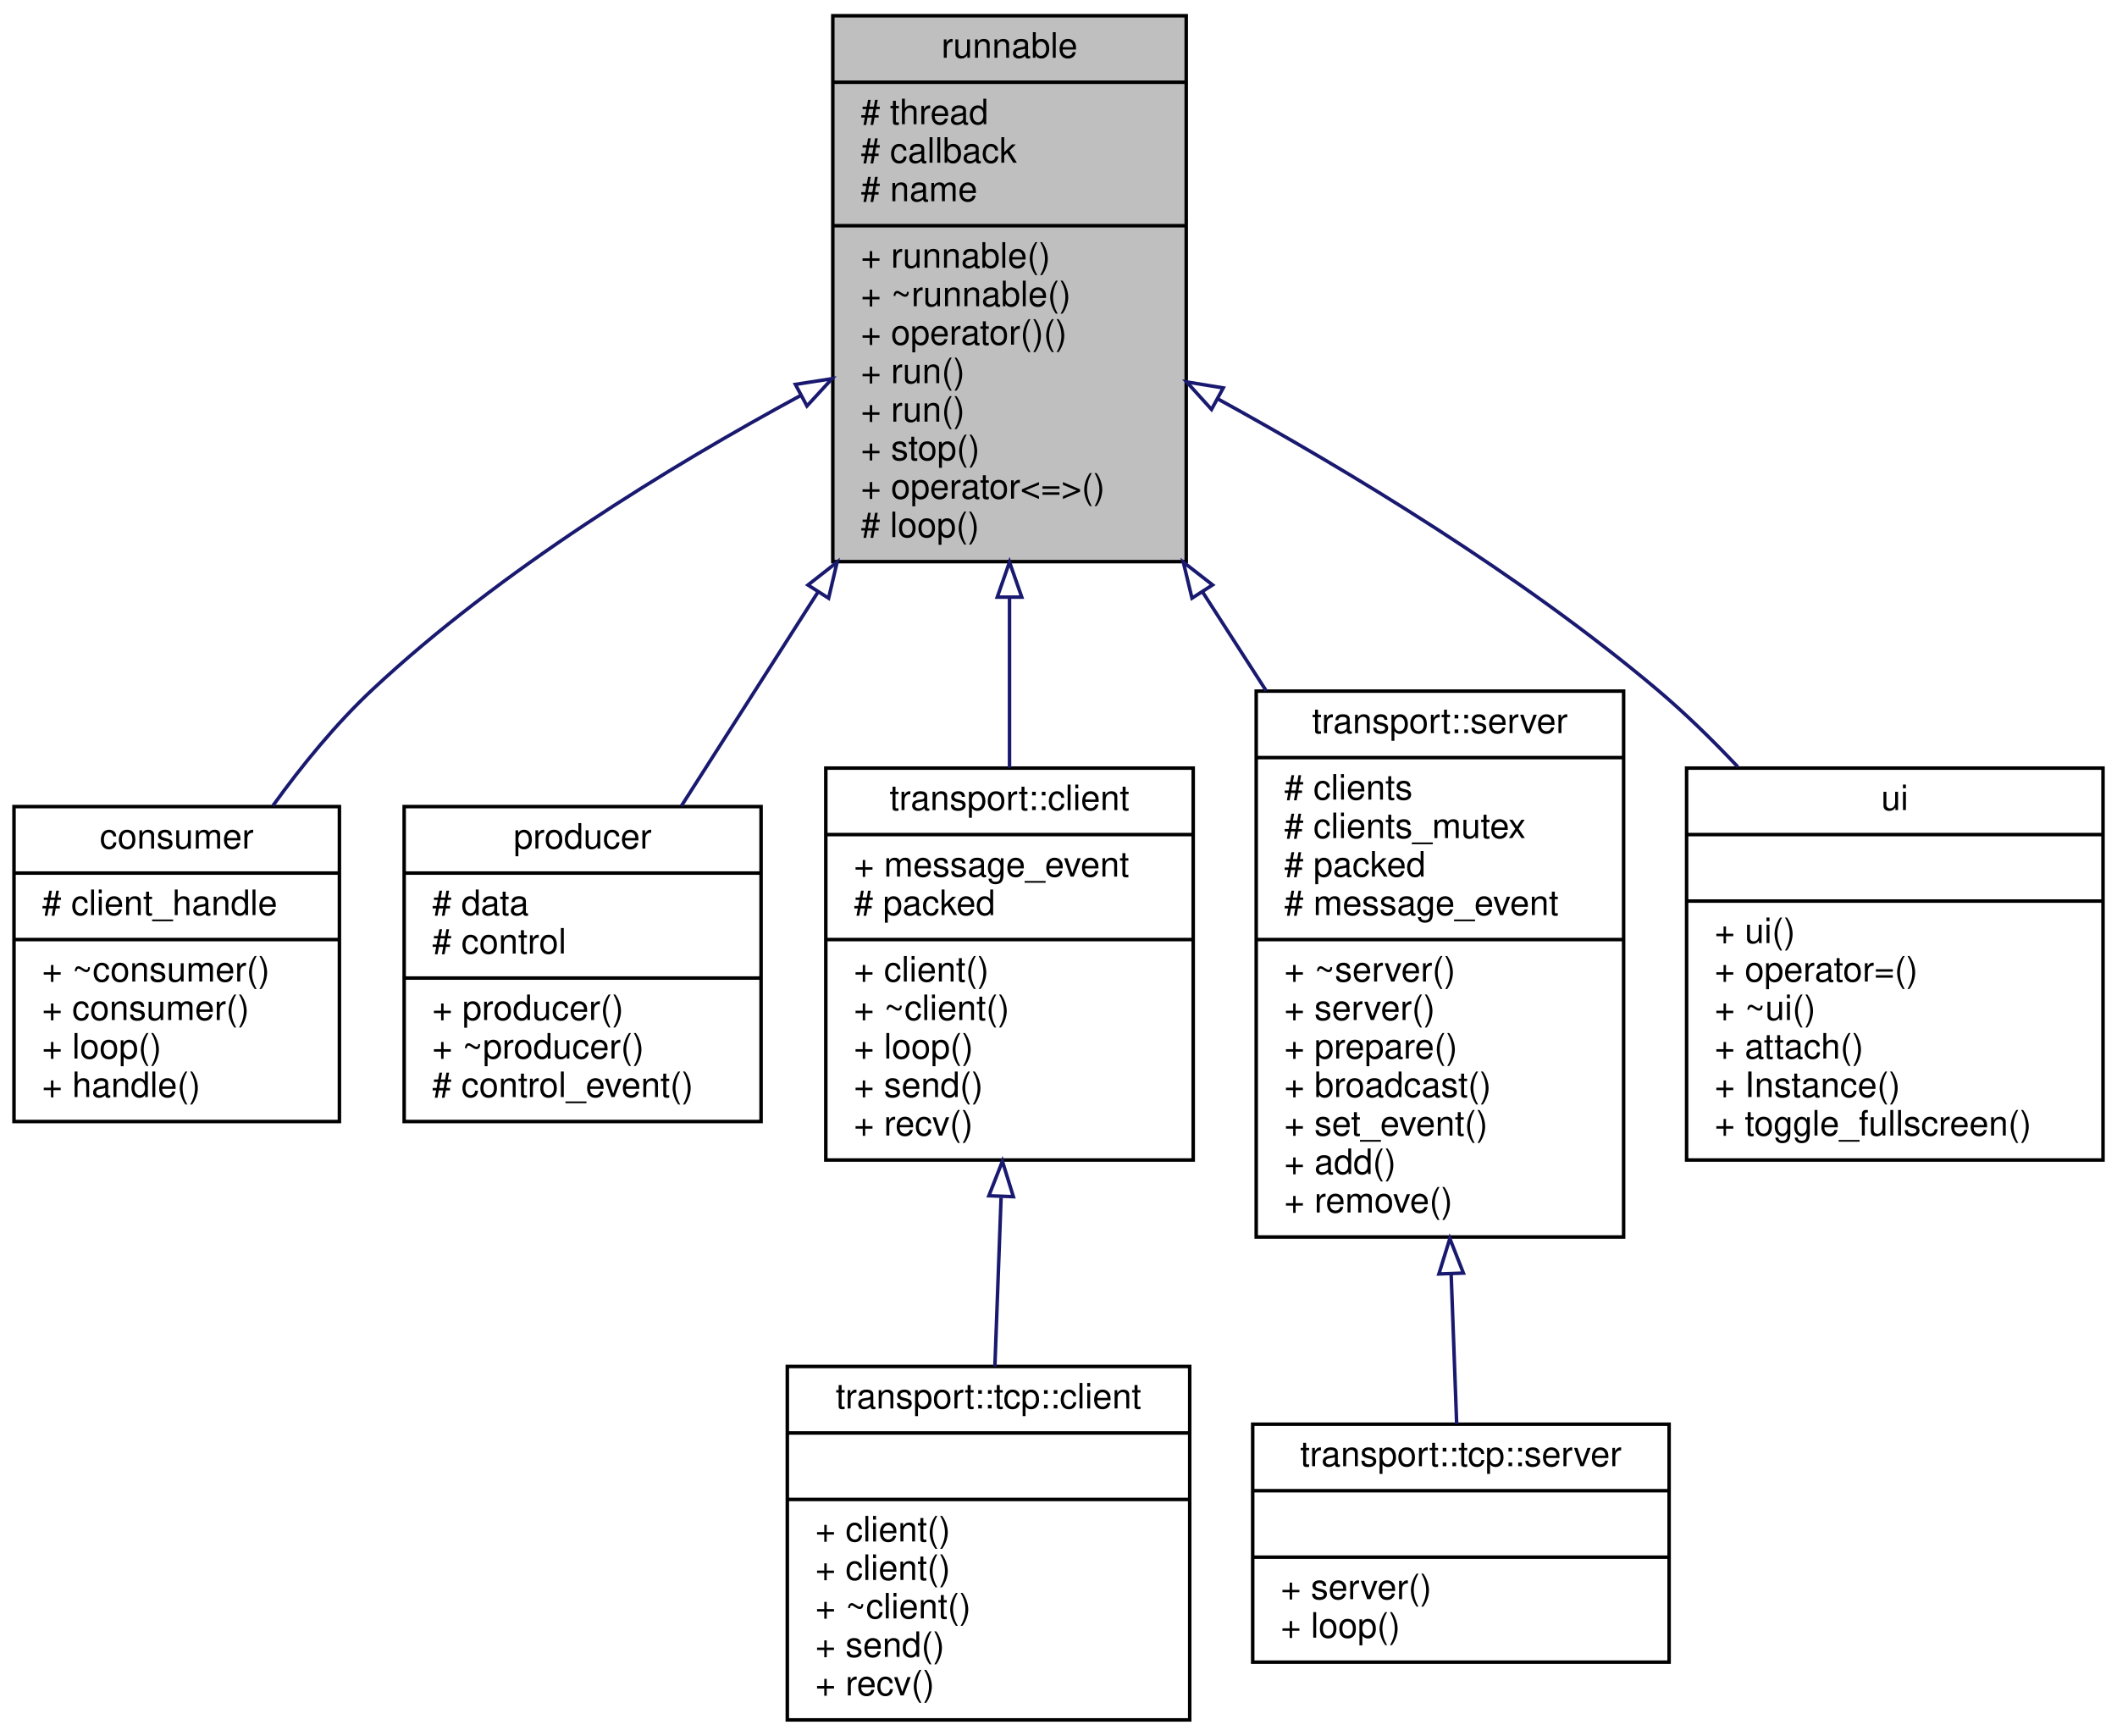
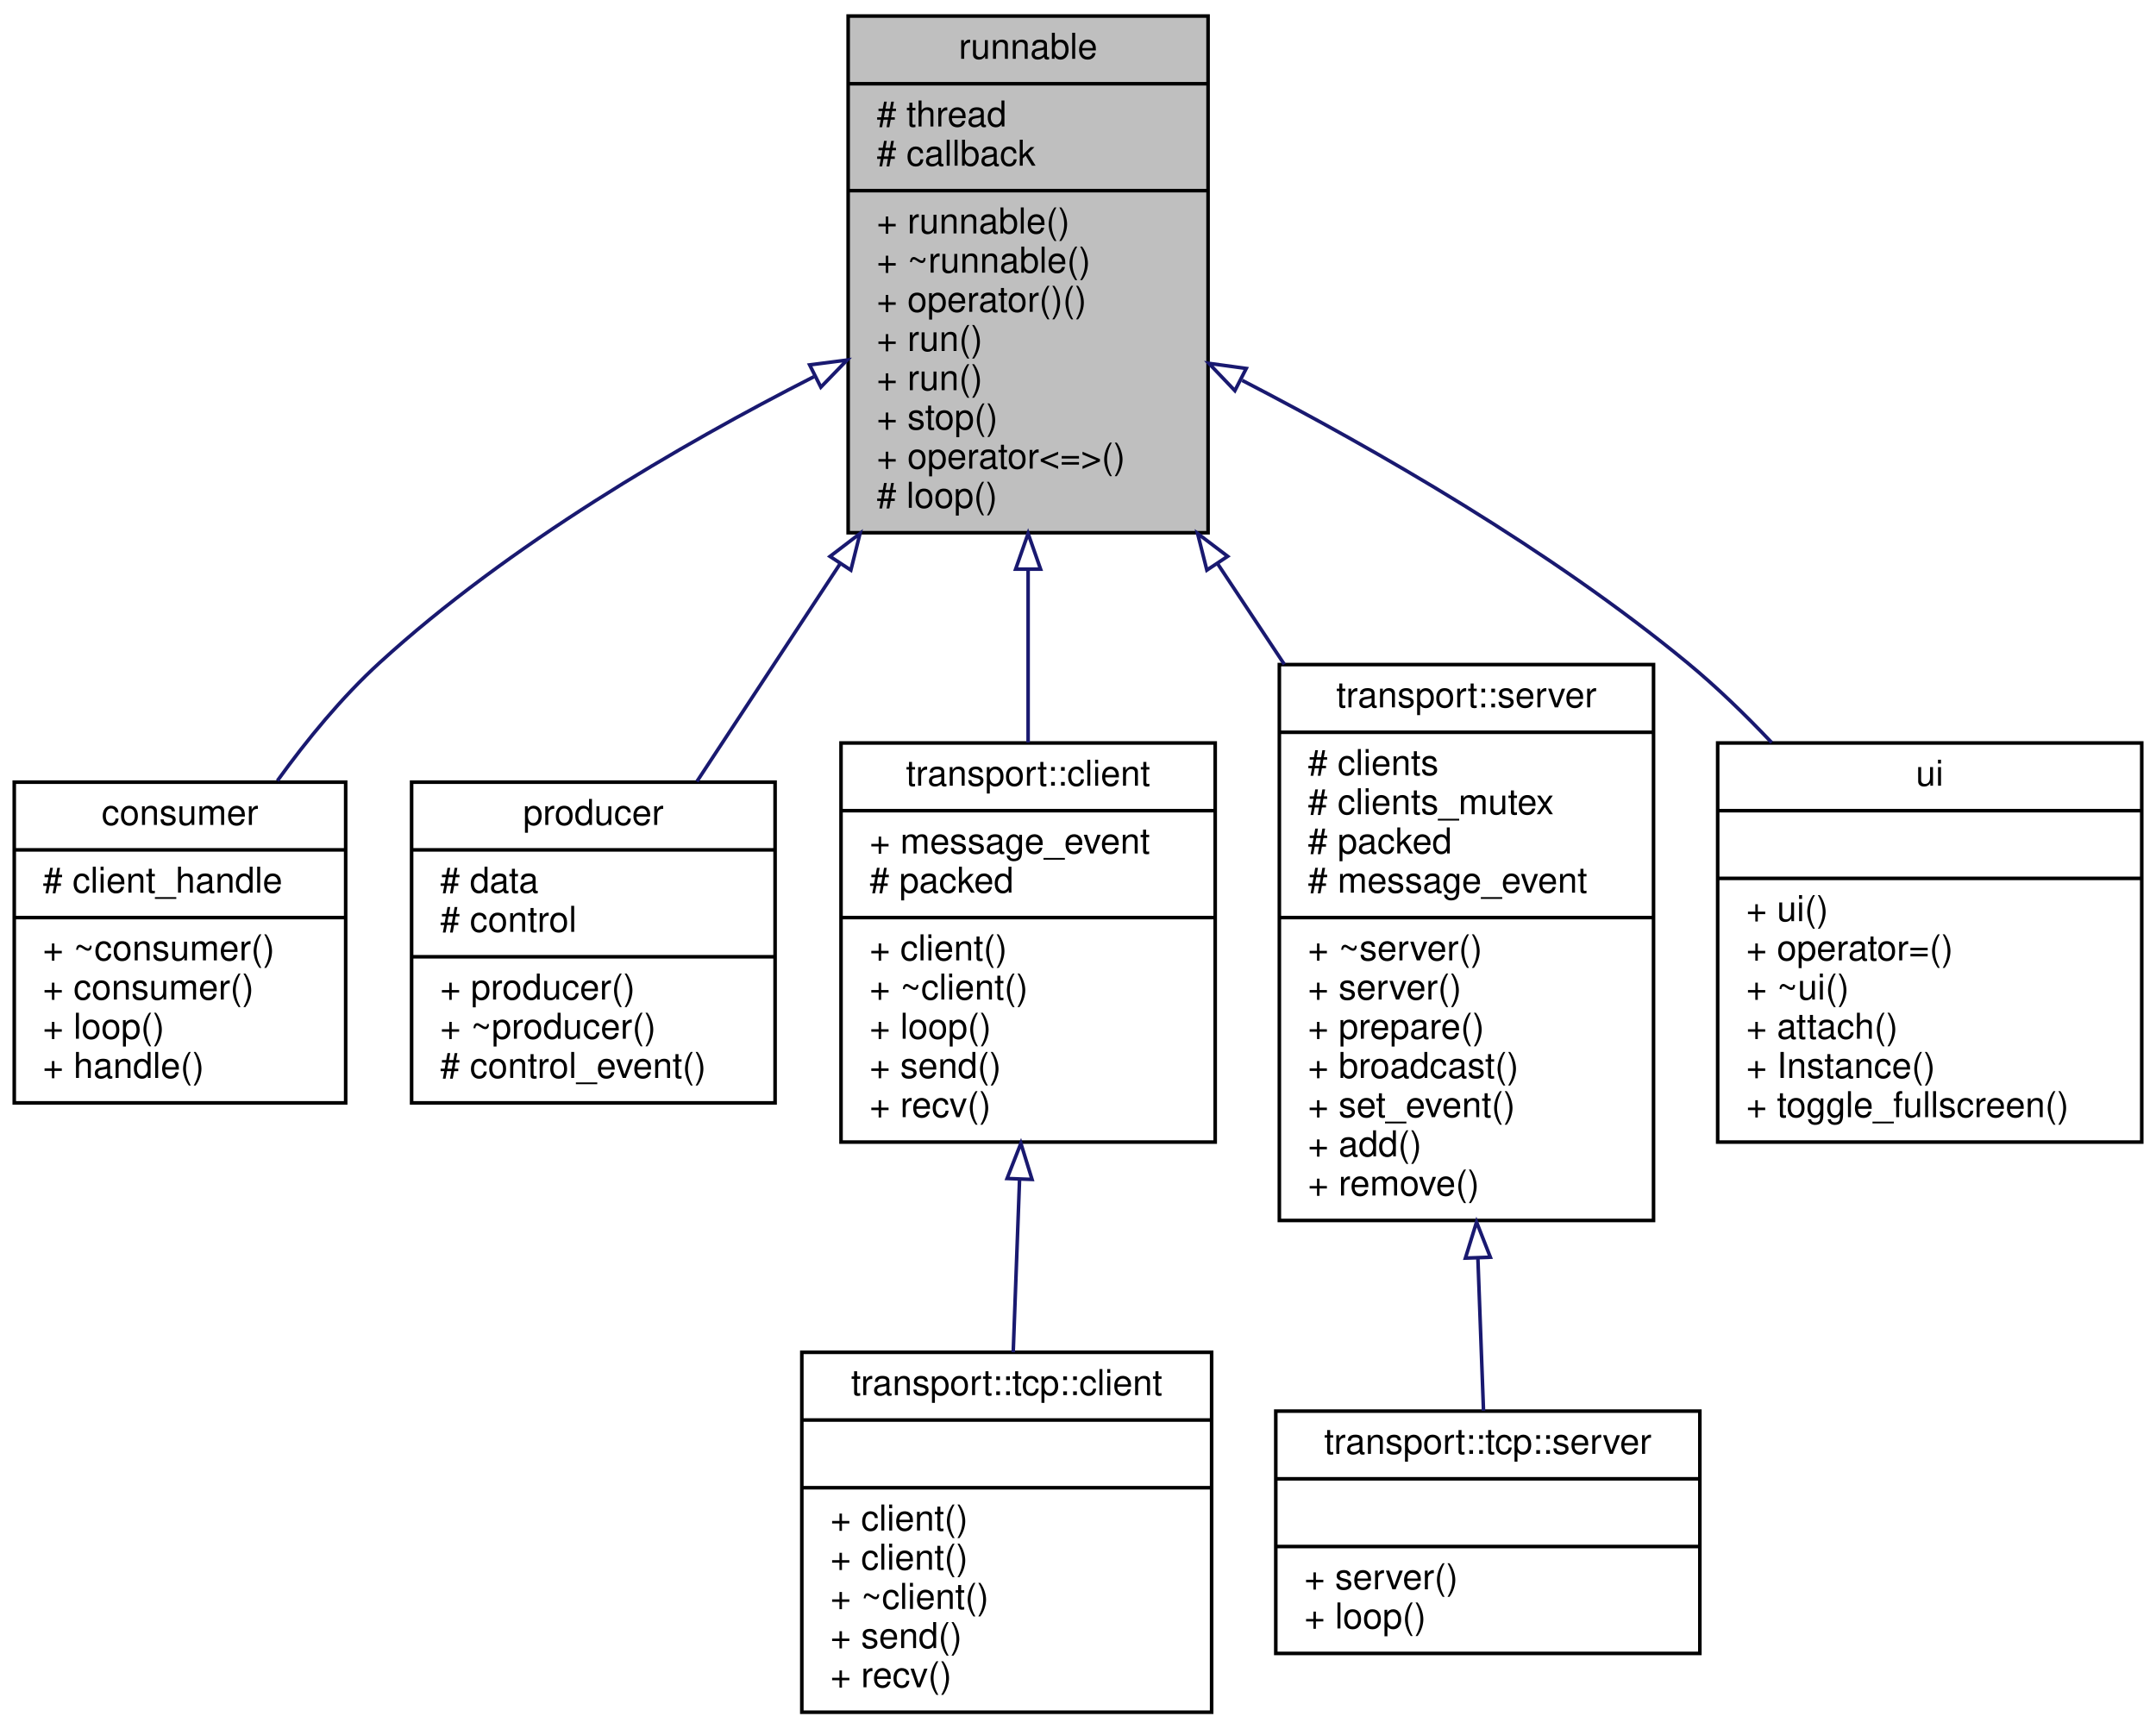
- <svg xmlns="http://www.w3.org/2000/svg" xmlns:xlink="http://www.w3.org/1999/xlink" width="605pt" height="496pt" viewBox="0.00 0.00 605.00 496.00">
-   <g id="graph0" class="graph" transform="scale(1 1) rotate(0) translate(4 492)">
+ <svg xmlns="http://www.w3.org/2000/svg" xmlns:xlink="http://www.w3.org/1999/xlink" width="605pt" height="485pt" viewBox="0.00 0.00 605.00 485.00">
+   <g id="graph0" class="graph" transform="scale(1 1) rotate(0) translate(4 481)">
    <g id="node1" class="node">
      <g id="a_node1">
        <a xlink:title=" ">
-           <polygon fill="#bfbfbf" stroke="black" points="234,-331.5 234,-487.5 335,-487.5 335,-331.5 234,-331.5" />
-           <text text-anchor="middle" x="284.5" y="-475.5" font-family="Helvetica,sans-Serif" font-size="10.00">runnable</text>
-           <polyline fill="none" stroke="black" points="234,-468.5 335,-468.5 " />
-           <text text-anchor="start" x="242" y="-456.5" font-family="Helvetica,sans-Serif" font-size="10.00"># thread</text>
-           <text text-anchor="start" x="242" y="-445.5" font-family="Helvetica,sans-Serif" font-size="10.00"># callback</text>
-           <text text-anchor="start" x="242" y="-434.5" font-family="Helvetica,sans-Serif" font-size="10.00"># name</text>
+           <polygon fill="#bfbfbf" stroke="black" points="234,-331.5 234,-476.5 335,-476.5 335,-331.5 234,-331.5" />
+           <text text-anchor="middle" x="284.5" y="-464.5" font-family="Helvetica,sans-Serif" font-size="10.00">runnable</text>
+           <polyline fill="none" stroke="black" points="234,-457.5 335,-457.5 " />
+           <text text-anchor="start" x="242" y="-445.5" font-family="Helvetica,sans-Serif" font-size="10.00"># thread</text>
+           <text text-anchor="start" x="242" y="-434.5" font-family="Helvetica,sans-Serif" font-size="10.00"># callback</text>
          <polyline fill="none" stroke="black" points="234,-427.5 335,-427.5 " />
          <text text-anchor="start" x="242" y="-415.5" font-family="Helvetica,sans-Serif" font-size="10.00">+ runnable()</text>
          <text text-anchor="start" x="242" y="-404.5" font-family="Helvetica,sans-Serif" font-size="10.00">+ ~runnable()</text>
          <text text-anchor="start" x="242" y="-393.5" font-family="Helvetica,sans-Serif" font-size="10.00">+ operator()()</text>
          <text text-anchor="start" x="242" y="-382.5" font-family="Helvetica,sans-Serif" font-size="10.00">+ run()</text>
          <text text-anchor="start" x="242" y="-371.5" font-family="Helvetica,sans-Serif" font-size="10.00">+ run()</text>
          <text text-anchor="start" x="242" y="-360.5" font-family="Helvetica,sans-Serif" font-size="10.00">+ stop()</text>
          <text text-anchor="start" x="242" y="-349.5" font-family="Helvetica,sans-Serif" font-size="10.00">+ operator&lt;=&gt;()</text>
          <text text-anchor="start" x="242" y="-338.5" font-family="Helvetica,sans-Serif" font-size="10.00"># loop()</text>
        </a>
      </g>
    </g>
    <g id="node2" class="node">
      <g id="a_node2">
        <a xlink:href="classconsumer.html" target="_top" xlink:title=" ">
          <polygon fill="none" stroke="black" points="0,-171.5 0,-261.5 93,-261.5 93,-171.5 0,-171.5" />
          <text text-anchor="middle" x="46.5" y="-249.5" font-family="Helvetica,sans-Serif" font-size="10.00">consumer</text>
          <polyline fill="none" stroke="black" points="0,-242.5 93,-242.5 " />
          <text text-anchor="start" x="8" y="-230.5" font-family="Helvetica,sans-Serif" font-size="10.00"># client_handle</text>
          <polyline fill="none" stroke="black" points="0,-223.5 93,-223.5 " />
          <text text-anchor="start" x="8" y="-211.5" font-family="Helvetica,sans-Serif" font-size="10.00">+ ~consumer()</text>
          <text text-anchor="start" x="8" y="-200.5" font-family="Helvetica,sans-Serif" font-size="10.00">+ consumer()</text>
          <text text-anchor="start" x="8" y="-189.5" font-family="Helvetica,sans-Serif" font-size="10.00">+ loop()</text>
          <text text-anchor="start" x="8" y="-178.5" font-family="Helvetica,sans-Serif" font-size="10.00">+ handle()</text>
        </a>
      </g>
    </g>
    <g id="edge1" class="edge">
-       <path fill="none" stroke="midnightblue" d="M224.94,-379.05C187.29,-358.67 139.03,-329.12 102.5,-295 92.07,-285.25 82.32,-273.31 73.99,-261.75" />
-       <polygon fill="none" stroke="midnightblue" points="223.31,-382.15 233.78,-383.78 226.61,-375.98 223.31,-382.15" />
+       <path fill="none" stroke="midnightblue" d="M224.38,-375.28C186.77,-356.11 138.76,-328.13 102.5,-295 91.96,-285.37 82.18,-273.46 73.84,-261.9" />
+       <polygon fill="none" stroke="midnightblue" points="223.2,-378.6 233.71,-379.96 226.34,-372.35 223.2,-378.6" />
    </g>
    <g id="node3" class="node">
      <g id="a_node3">
        <a xlink:href="classproducer.html" target="_top" xlink:title=" ">
          <polygon fill="none" stroke="black" points="111.5,-171.5 111.5,-261.5 213.5,-261.5 213.5,-171.5 111.5,-171.5" />
          <text text-anchor="middle" x="162.5" y="-249.5" font-family="Helvetica,sans-Serif" font-size="10.00">producer</text>
          <polyline fill="none" stroke="black" points="111.5,-242.5 213.5,-242.5 " />
          <text text-anchor="start" x="119.5" y="-230.5" font-family="Helvetica,sans-Serif" font-size="10.00"># data</text>
          <text text-anchor="start" x="119.5" y="-219.5" font-family="Helvetica,sans-Serif" font-size="10.00"># control</text>
          <polyline fill="none" stroke="black" points="111.5,-212.5 213.5,-212.5 " />
          <text text-anchor="start" x="119.5" y="-200.5" font-family="Helvetica,sans-Serif" font-size="10.00">+ producer()</text>
          <text text-anchor="start" x="119.5" y="-189.5" font-family="Helvetica,sans-Serif" font-size="10.00">+ ~producer()</text>
          <text text-anchor="start" x="119.5" y="-178.5" font-family="Helvetica,sans-Serif" font-size="10.00"># control_event()</text>
        </a>
      </g>
    </g>
    <g id="edge2" class="edge">
-       <path fill="none" stroke="midnightblue" d="M229.69,-322.69C216.22,-301.6 202.34,-279.87 190.72,-261.67" />
-       <polygon fill="none" stroke="midnightblue" points="226.9,-324.82 235.23,-331.36 232.8,-321.05 226.9,-324.82" />
+       <path fill="none" stroke="midnightblue" d="M231.68,-322.69C217.92,-301.76 203.59,-279.97 191.56,-261.69" />
+       <polygon fill="none" stroke="midnightblue" points="228.91,-324.85 237.33,-331.28 234.76,-321 228.91,-324.85" />
    </g>
    <g id="node4" class="node">
      <g id="a_node4">
        <a xlink:href="classtransport_1_1client.html" target="_top" xlink:title=" ">
          <polygon fill="none" stroke="black" points="232,-160.5 232,-272.5 337,-272.5 337,-160.5 232,-160.5" />
          <text text-anchor="middle" x="284.5" y="-260.5" font-family="Helvetica,sans-Serif" font-size="10.00">transport::client</text>
          <polyline fill="none" stroke="black" points="232,-253.5 337,-253.5 " />
          <text text-anchor="start" x="240" y="-241.5" font-family="Helvetica,sans-Serif" font-size="10.00">+ message_event</text>
          <text text-anchor="start" x="240" y="-230.5" font-family="Helvetica,sans-Serif" font-size="10.00"># packed</text>
          <polyline fill="none" stroke="black" points="232,-223.5 337,-223.5 " />
          <text text-anchor="start" x="240" y="-211.5" font-family="Helvetica,sans-Serif" font-size="10.00">+ client()</text>
          <text text-anchor="start" x="240" y="-200.5" font-family="Helvetica,sans-Serif" font-size="10.00">+ ~client()</text>
          <text text-anchor="start" x="240" y="-189.5" font-family="Helvetica,sans-Serif" font-size="10.00">+ loop()</text>
          <text text-anchor="start" x="240" y="-178.5" font-family="Helvetica,sans-Serif" font-size="10.00">+ send()</text>
          <text text-anchor="start" x="240" y="-167.5" font-family="Helvetica,sans-Serif" font-size="10.00">+ recv()</text>
        </a>
      </g>
    </g>
    <g id="edge3" class="edge">
-       <path fill="none" stroke="midnightblue" d="M284.5,-321.14C284.5,-304.63 284.5,-287.79 284.5,-272.62" />
-       <polygon fill="none" stroke="midnightblue" points="281,-321.36 284.5,-331.36 288,-321.36 281,-321.36" />
+       <path fill="none" stroke="midnightblue" d="M284.5,-321.14C284.5,-304.74 284.5,-287.87 284.5,-272.63" />
+       <polygon fill="none" stroke="midnightblue" points="281,-321.28 284.5,-331.28 288,-321.28 281,-321.28" />
    </g>
    <g id="node6" class="node">
      <g id="a_node6">
        <a xlink:href="classtransport_1_1server.html" target="_top" xlink:title=" ">
          <polygon fill="none" stroke="black" points="355,-138.5 355,-294.5 460,-294.5 460,-138.5 355,-138.5" />
          <text text-anchor="middle" x="407.5" y="-282.5" font-family="Helvetica,sans-Serif" font-size="10.00">transport::server</text>
          <polyline fill="none" stroke="black" points="355,-275.5 460,-275.5 " />
          <text text-anchor="start" x="363" y="-263.5" font-family="Helvetica,sans-Serif" font-size="10.00"># clients</text>
          <text text-anchor="start" x="363" y="-252.5" font-family="Helvetica,sans-Serif" font-size="10.00"># clients_mutex</text>
          <text text-anchor="start" x="363" y="-241.5" font-family="Helvetica,sans-Serif" font-size="10.00"># packed</text>
          <text text-anchor="start" x="363" y="-230.5" font-family="Helvetica,sans-Serif" font-size="10.00"># message_event</text>
          <polyline fill="none" stroke="black" points="355,-223.5 460,-223.5 " />
          <text text-anchor="start" x="363" y="-211.5" font-family="Helvetica,sans-Serif" font-size="10.00">+ ~server()</text>
          <text text-anchor="start" x="363" y="-200.5" font-family="Helvetica,sans-Serif" font-size="10.00">+ server()</text>
          <text text-anchor="start" x="363" y="-189.5" font-family="Helvetica,sans-Serif" font-size="10.00">+ prepare()</text>
          <text text-anchor="start" x="363" y="-178.5" font-family="Helvetica,sans-Serif" font-size="10.00">+ broadcast()</text>
          <text text-anchor="start" x="363" y="-167.5" font-family="Helvetica,sans-Serif" font-size="10.00">+ set_event()</text>
          <text text-anchor="start" x="363" y="-156.5" font-family="Helvetica,sans-Serif" font-size="10.00">+ add()</text>
          <text text-anchor="start" x="363" y="-145.5" font-family="Helvetica,sans-Serif" font-size="10.00">+ remove()</text>
        </a>
      </g>
    </g>
    <g id="edge5" class="edge">
-       <path fill="none" stroke="midnightblue" d="M339.7,-322.79C345.74,-313.4 351.87,-303.89 357.84,-294.61" />
-       <polygon fill="none" stroke="midnightblue" points="336.65,-321.06 334.17,-331.36 342.53,-324.85 336.65,-321.06" />
+       <path fill="none" stroke="midnightblue" d="M337.71,-322.75C343.91,-313.4 350.23,-303.87 356.4,-294.56" />
+       <polygon fill="none" stroke="midnightblue" points="334.66,-321.01 332.06,-331.28 340.5,-324.88 334.66,-321.01" />
    </g>
    <g id="node8" class="node">
      <g id="a_node8">
        <a xlink:href="classui.html" target="_top" xlink:title=" ">
          <polygon fill="none" stroke="black" points="478,-160.5 478,-272.5 597,-272.5 597,-160.5 478,-160.5" />
          <text text-anchor="middle" x="537.5" y="-260.5" font-family="Helvetica,sans-Serif" font-size="10.00">ui</text>
          <polyline fill="none" stroke="black" points="478,-253.5 597,-253.5 " />
          <text text-anchor="middle" x="537.5" y="-241.5" font-family="Helvetica,sans-Serif" font-size="10.00"> </text>
          <polyline fill="none" stroke="black" points="478,-234.5 597,-234.5 " />
          <text text-anchor="start" x="486" y="-222.5" font-family="Helvetica,sans-Serif" font-size="10.00">+ ui()</text>
          <text text-anchor="start" x="486" y="-211.5" font-family="Helvetica,sans-Serif" font-size="10.00">+ operator=()</text>
          <text text-anchor="start" x="486" y="-200.5" font-family="Helvetica,sans-Serif" font-size="10.00">+ ~ui()</text>
          <text text-anchor="start" x="486" y="-189.5" font-family="Helvetica,sans-Serif" font-size="10.00">+ attach()</text>
          <text text-anchor="start" x="486" y="-178.5" font-family="Helvetica,sans-Serif" font-size="10.00">+ Instance()</text>
          <text text-anchor="start" x="486" y="-167.5" font-family="Helvetica,sans-Serif" font-size="10.00">+ toggle_fullscreen()</text>
        </a>
      </g>
    </g>
    <g id="edge7" class="edge">
-       <path fill="none" stroke="midnightblue" d="M344,-378.02C381.84,-357.22 430.83,-327.6 469.5,-295 477.44,-288.31 485.27,-280.67 492.63,-272.86" />
-       <polygon fill="none" stroke="midnightblue" points="342.23,-375 335.12,-382.85 345.58,-381.15 342.23,-375" />
+       <path fill="none" stroke="midnightblue" d="M344.58,-374.25C382.4,-354.67 431.14,-326.63 469.5,-295 477.65,-288.28 485.65,-280.54 493.15,-272.61" />
+       <polygon fill="none" stroke="midnightblue" points="342.52,-371.37 335.21,-379.04 345.71,-377.6 342.52,-371.37" />
    </g>
    <g id="node5" class="node">
      <g id="a_node5">
        <a xlink:href="classtransport_1_1tcp_1_1client.html" target="_top" xlink:title=" ">
          <polygon fill="none" stroke="black" points="221,-0.5 221,-101.5 336,-101.5 336,-0.5 221,-0.5" />
          <text text-anchor="middle" x="278.5" y="-89.5" font-family="Helvetica,sans-Serif" font-size="10.00">transport::tcp::client</text>
          <polyline fill="none" stroke="black" points="221,-82.5 336,-82.5 " />
          <text text-anchor="middle" x="278.5" y="-70.5" font-family="Helvetica,sans-Serif" font-size="10.00"> </text>
          <polyline fill="none" stroke="black" points="221,-63.5 336,-63.5 " />
          <text text-anchor="start" x="229" y="-51.5" font-family="Helvetica,sans-Serif" font-size="10.00">+ client()</text>
          <text text-anchor="start" x="229" y="-40.5" font-family="Helvetica,sans-Serif" font-size="10.00">+ client()</text>
          <text text-anchor="start" x="229" y="-29.5" font-family="Helvetica,sans-Serif" font-size="10.00">+ ~client()</text>
          <text text-anchor="start" x="229" y="-18.5" font-family="Helvetica,sans-Serif" font-size="10.00">+ send()</text>
          <text text-anchor="start" x="229" y="-7.5" font-family="Helvetica,sans-Serif" font-size="10.00">+ recv()</text>
        </a>
      </g>
    </g>
    <g id="edge4" class="edge">
      <path fill="none" stroke="midnightblue" d="M282.09,-149.73C281.5,-133.65 280.87,-116.71 280.32,-101.53" />
      <polygon fill="none" stroke="midnightblue" points="278.6,-150.28 282.47,-160.15 285.6,-150.02 278.6,-150.28" />
    </g>
    <g id="node7" class="node">
      <g id="a_node7">
        <a xlink:href="classtransport_1_1tcp_1_1server.html" target="_top" xlink:title=" ">
          <polygon fill="none" stroke="black" points="354,-17 354,-85 473,-85 473,-17 354,-17" />
          <text text-anchor="middle" x="413.5" y="-73" font-family="Helvetica,sans-Serif" font-size="10.00">transport::tcp::server</text>
          <polyline fill="none" stroke="black" points="354,-66 473,-66 " />
          <text text-anchor="middle" x="413.5" y="-54" font-family="Helvetica,sans-Serif" font-size="10.00"> </text>
          <polyline fill="none" stroke="black" points="354,-47 473,-47 " />
          <text text-anchor="start" x="362" y="-35" font-family="Helvetica,sans-Serif" font-size="10.00">+ server()</text>
          <text text-anchor="start" x="362" y="-24" font-family="Helvetica,sans-Serif" font-size="10.00">+ loop()</text>
        </a>
      </g>
    </g>
    <g id="edge6" class="edge">
      <path fill="none" stroke="midnightblue" d="M410.71,-128C411.27,-112.71 411.82,-97.69 412.29,-85.1" />
      <polygon fill="none" stroke="midnightblue" points="407.21,-127.94 410.34,-138.06 414.21,-128.19 407.21,-127.94" />
    </g>
  </g>
</svg>
